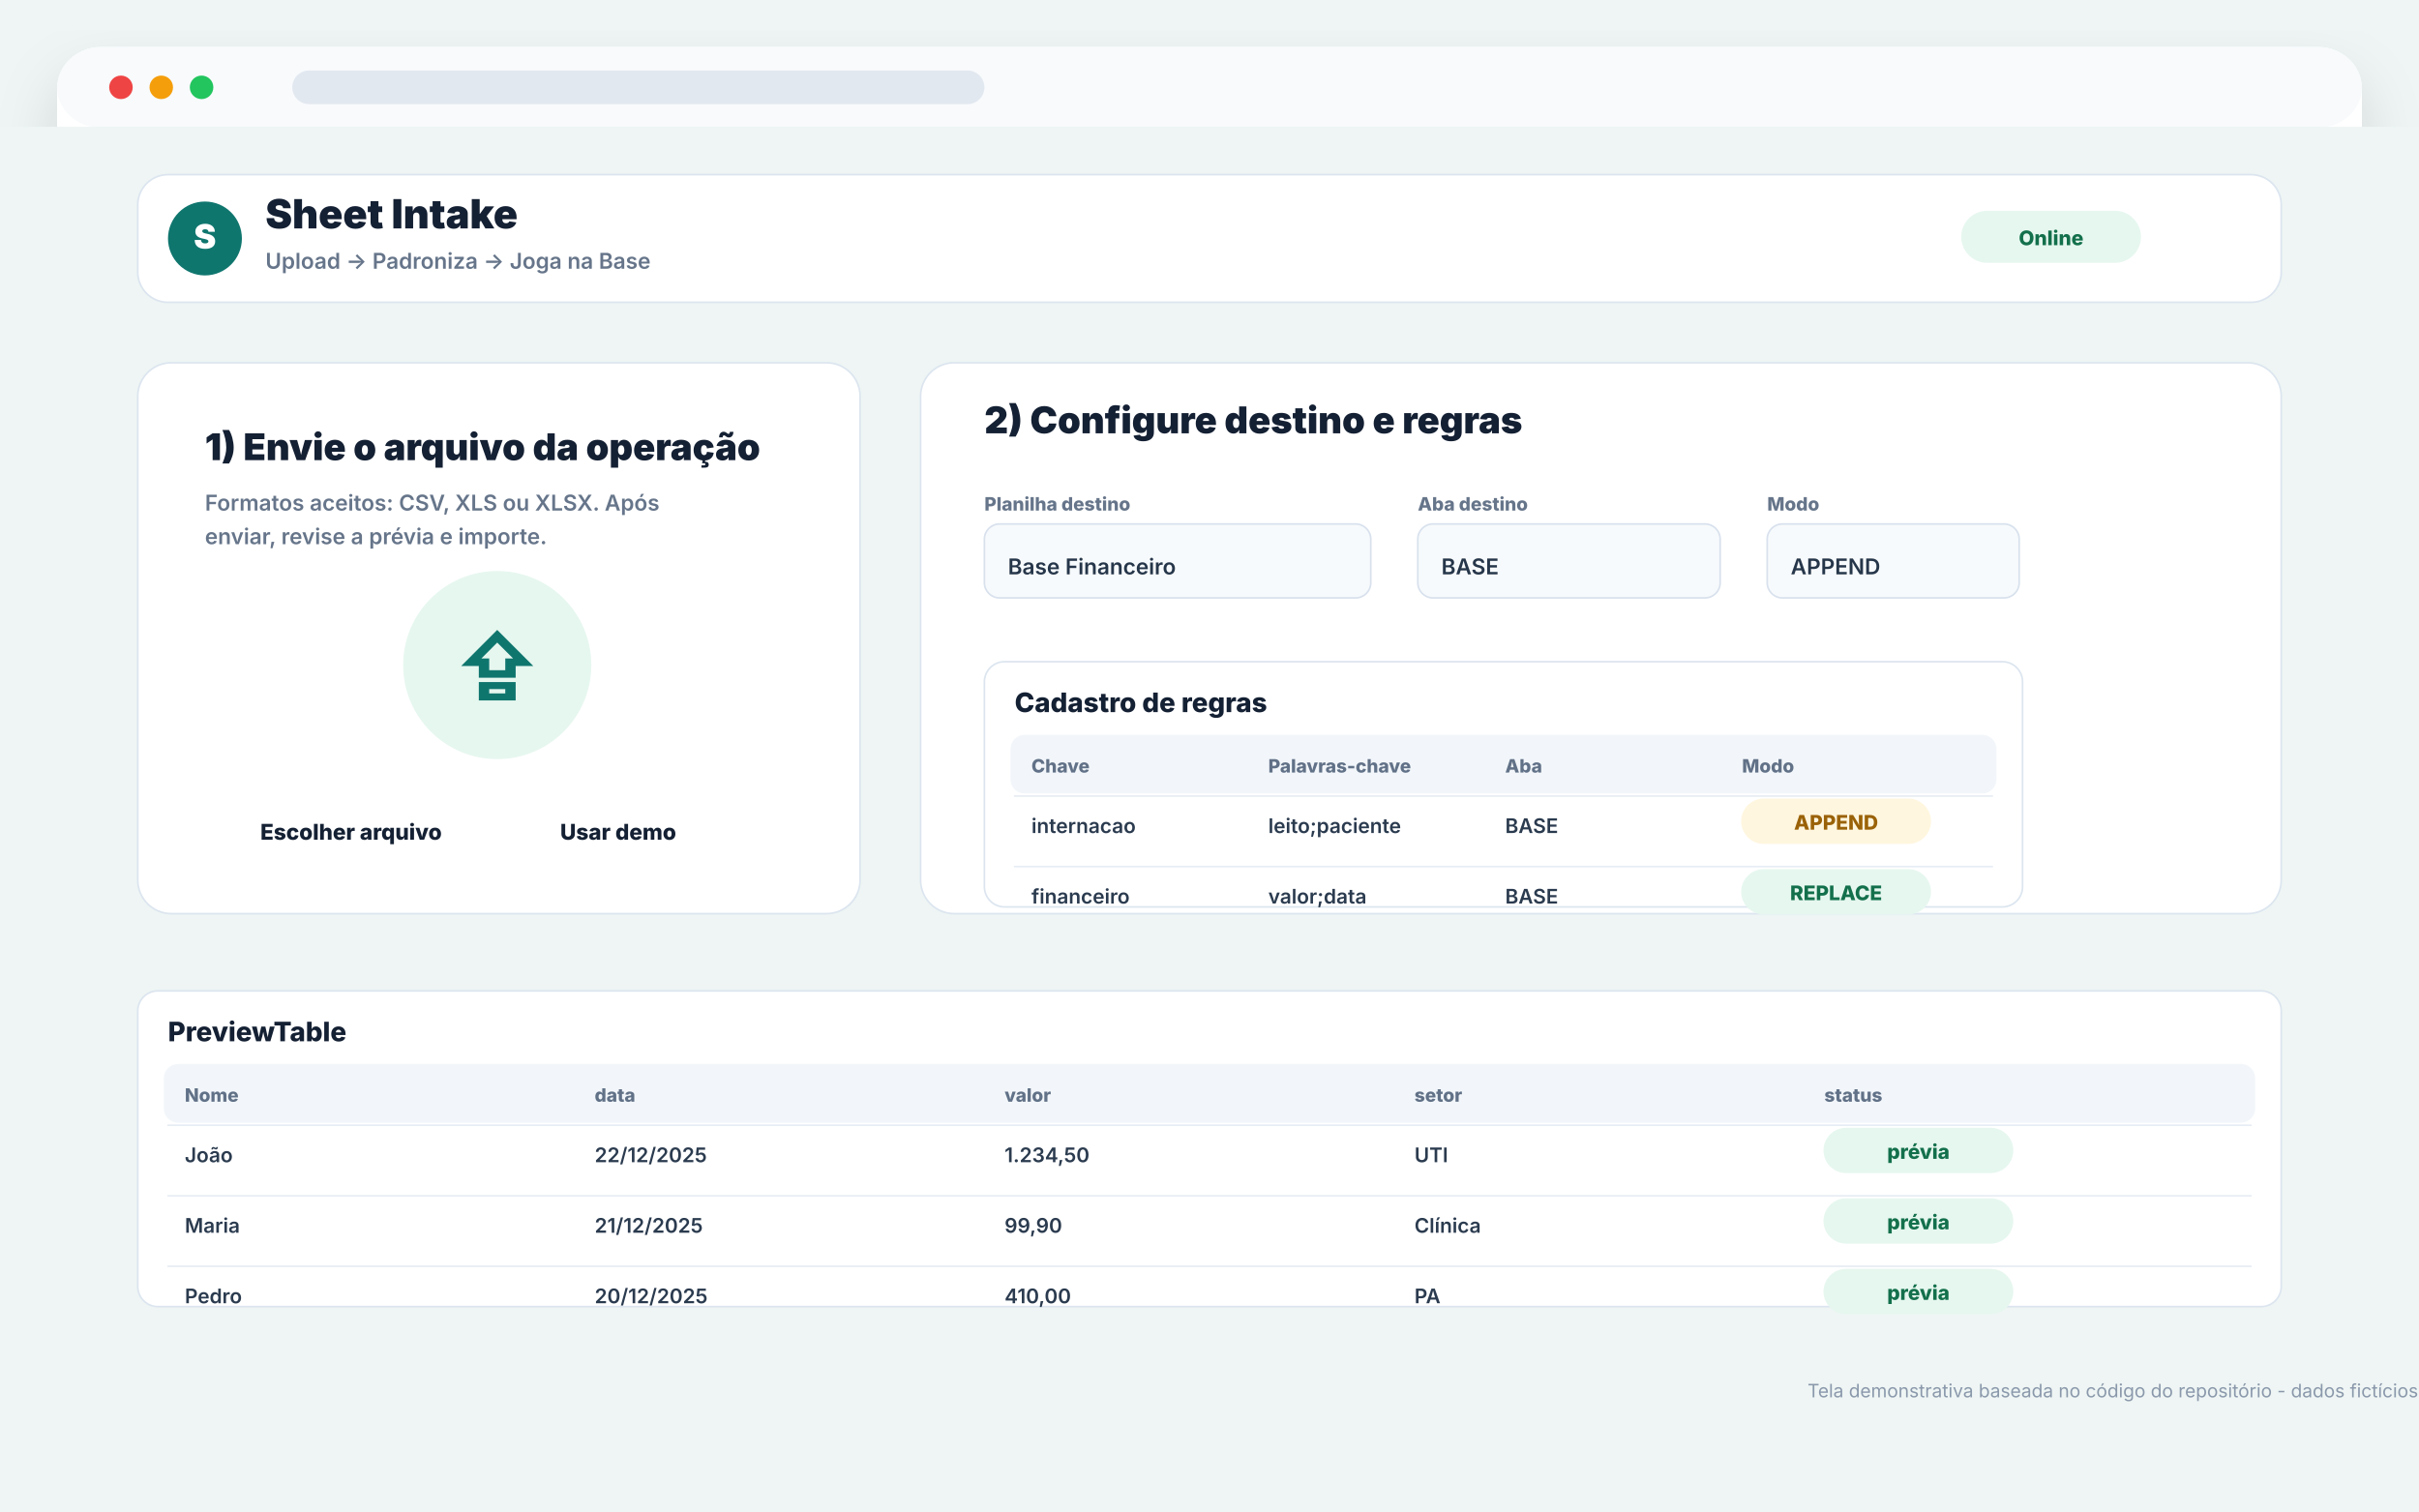
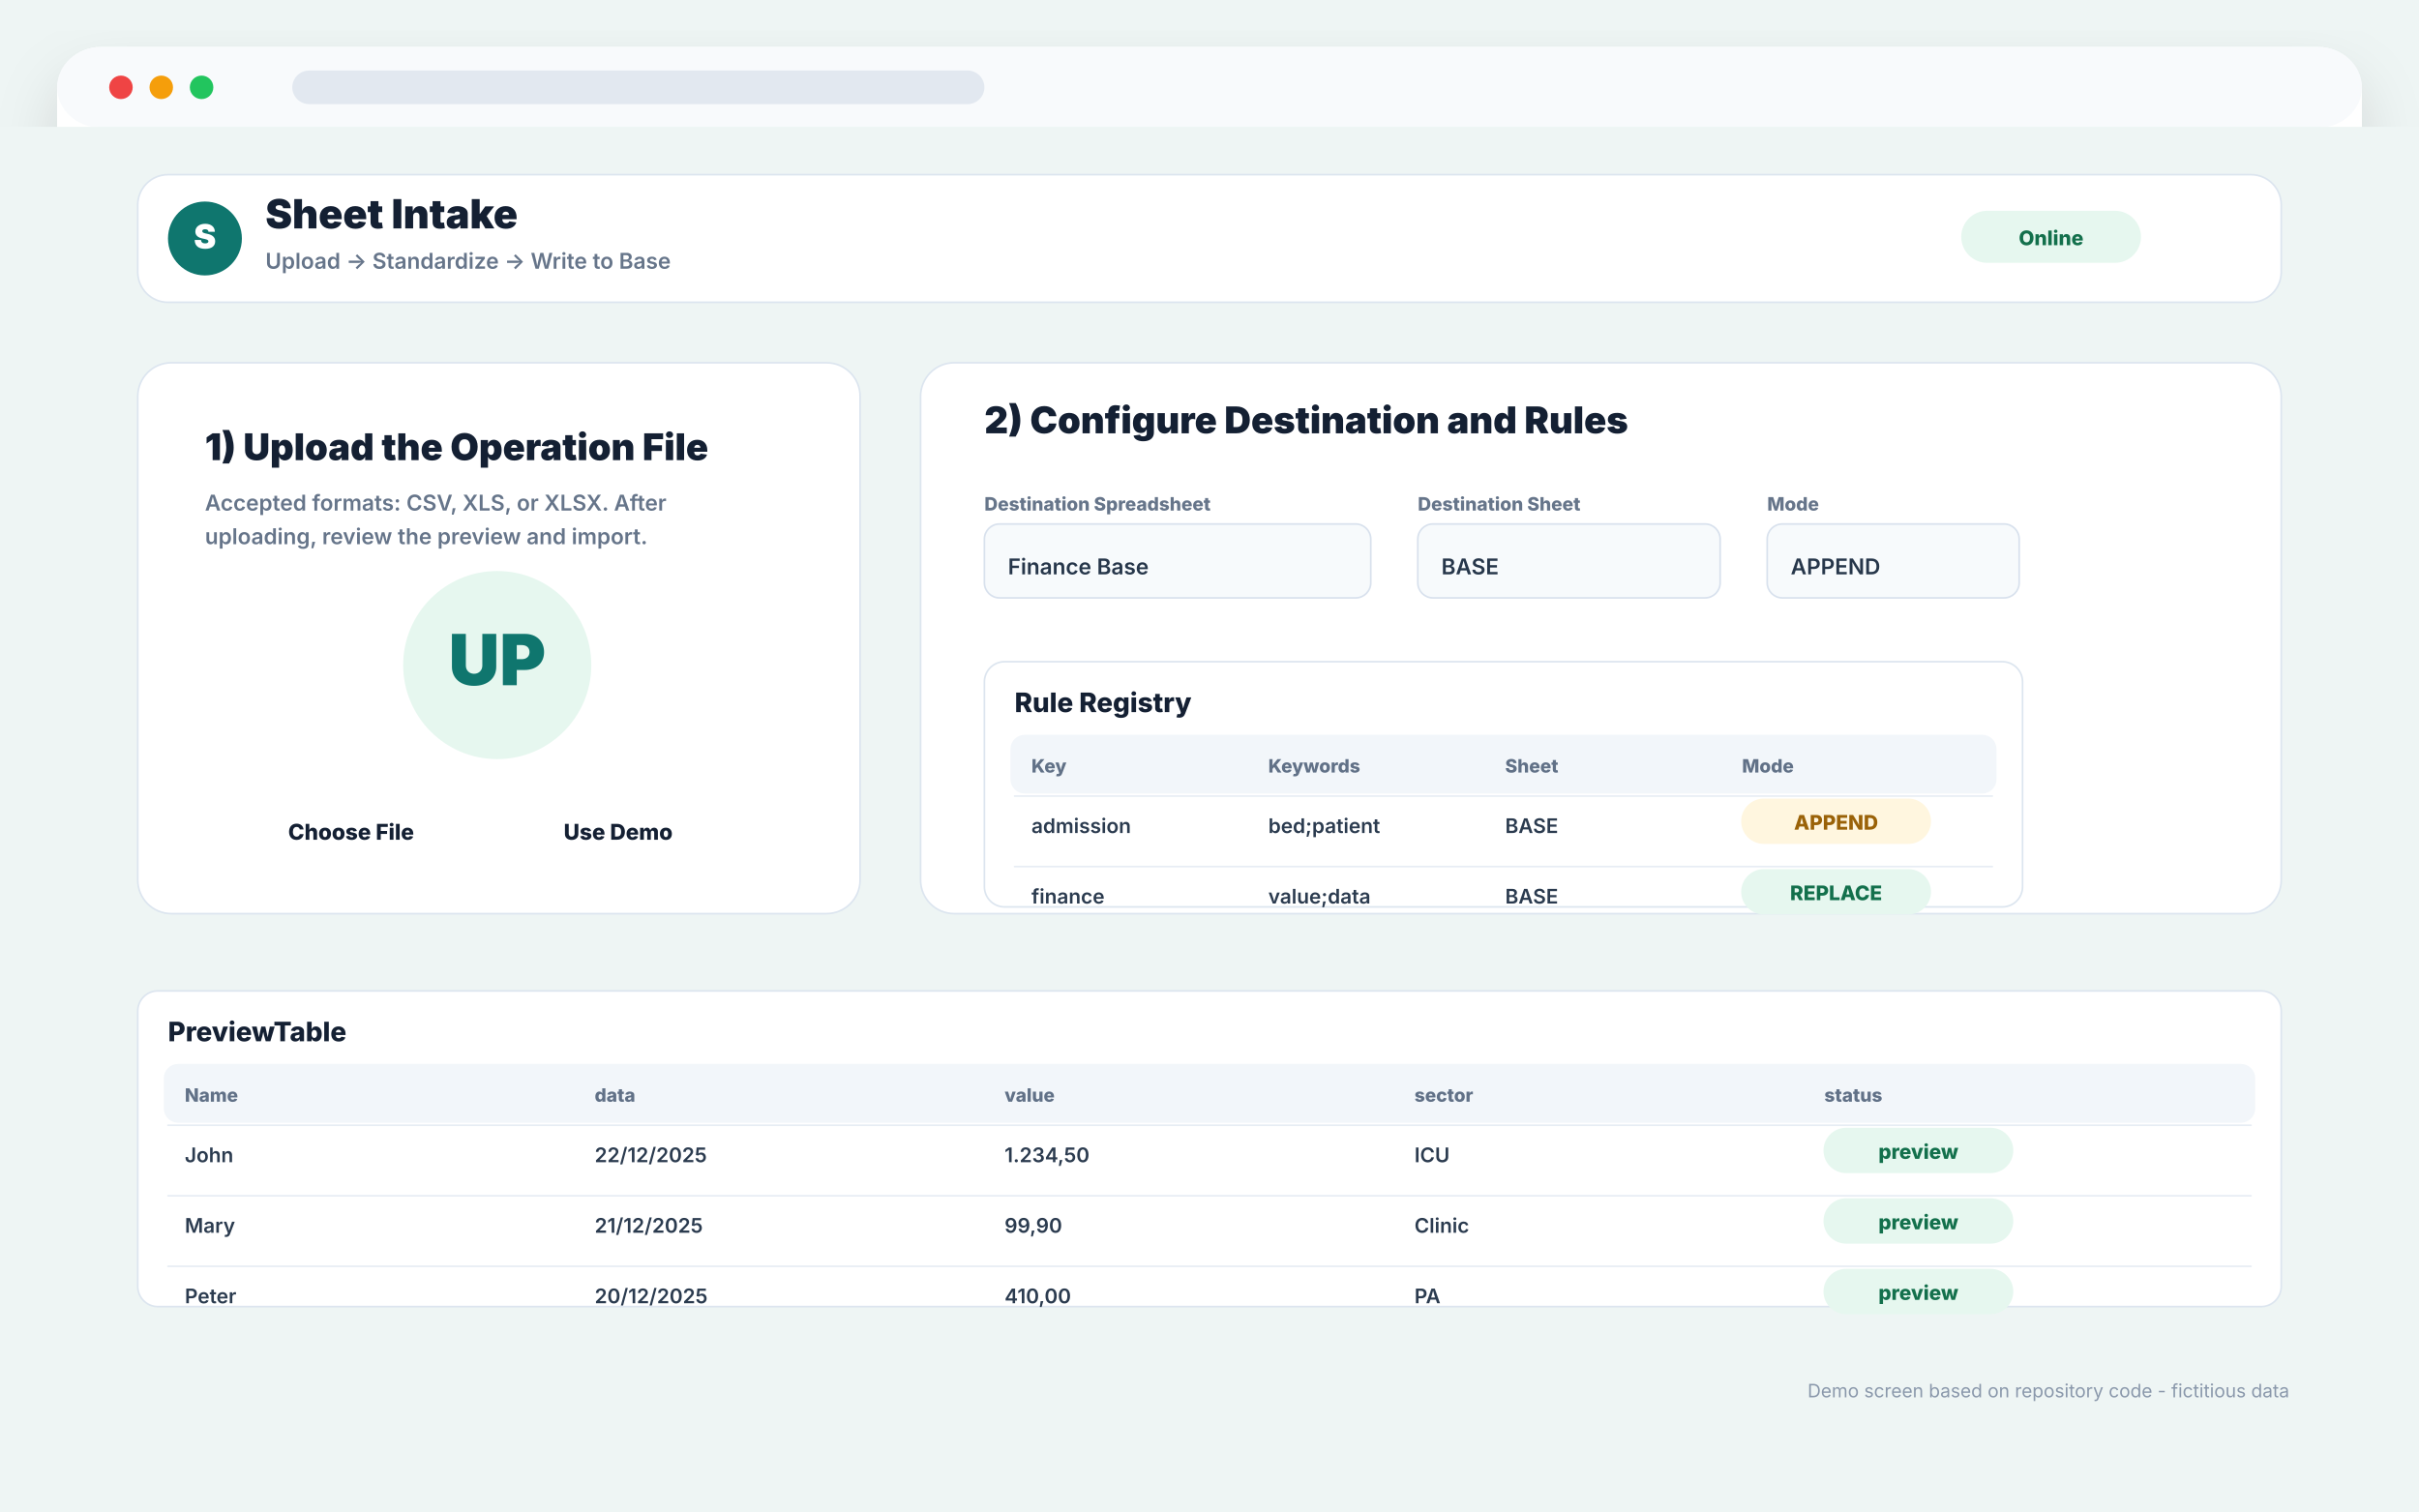
<svg xmlns="http://www.w3.org/2000/svg" width="1440" height="900" viewBox="0 0 1440 900" role="img">
  <defs>
    <filter id="shadow" x="-15%" y="-15%" width="130%" height="130%">
      <feDropShadow dx="0" dy="18" stdDeviation="18" flood-color="#0f172a" flood-opacity=".13" />
    </filter>
-     <style>.ui{font-family:Inter,Segoe UI,Arial,sans-serif;letter-spacing:0}</style>
+     <style>.ui{font-family:Inter,Monoe UI,Arial,sans-serif;letter-spacing:0}</style>
  </defs>
  <rect width="1440" height="900" fill="#eef5f4" />
  <rect x="34" y="28" width="1372" height="824" rx="26" fill="#ffffff" filter="url(#shadow)" />
  <rect x="34" y="28" width="1372" height="48" rx="26" fill="#f8fafc" />
  <circle cx="72" cy="52" r="7" fill="#ef4444" />
  <circle cx="96" cy="52" r="7" fill="#f59e0b" />
  <circle cx="120" cy="52" r="7" fill="#22c55e" />
  <rect x="174" y="42" width="412" height="20" rx="10" fill="#e2e8f0" />
  <rect x="0" y="76" width="1440" height="824" rx="0" fill="#eef5f4" stroke="#eef5f4" />
  <rect x="82" y="104" width="1276" height="76" rx="18" fill="#ffffff" stroke="#dce5ef" />
  <circle cx="122" cy="142" r="22" fill="#0f766e" stroke="none" stroke-width="1" />
  <text x="122" y="148" class="ui" font-size="20" font-weight="850" fill="#ffffff" text-anchor="middle">S</text>
  <text x="158" y="136" class="ui" font-size="24" font-weight="850" fill="#142033">Sheet Intake</text>
-   <text x="158" y="160" class="ui" font-size="13" font-weight="600" fill="#66758a">Upload → Padroniza → Joga na Base</text>
+   <text x="158" y="160" class="ui" font-size="13" font-weight="600" fill="#66758a">Upload -&gt; Standardize -&gt; Write to Base</text>
  <rect x="1168" y="126" width="106" height="30" rx="15" fill="#e6f7ef" stroke="#e6f7ef" />
  <text x="1221" y="146" class="ui" font-size="12" font-weight="800" fill="#13704c" text-anchor="middle">Online</text>
  <rect x="82" y="216" width="430" height="328" rx="20" fill="#ffffff" stroke="#dce5ef" />
-   <text x="122" y="274" class="ui" font-size="22" font-weight="850" fill="#142033">1) Envie o arquivo da operação</text>
-   <text x="122" y="304" class="ui" font-size="13" font-weight="600" fill="#66758a">Formatos aceitos: CSV, XLS ou XLSX. Após</text>
-   <text x="122" y="324" class="ui" font-size="13" font-weight="600" fill="#66758a">enviar, revise a prévia e importe.</text>
+   <text x="122" y="274" class="ui" font-size="22" font-weight="850" fill="#142033">1) Upload the Operation File</text>
+   <text x="122" y="304" class="ui" font-size="13" font-weight="600" fill="#66758a">Accepted formats: CSV, XLS, or XLSX. After</text>
+   <text x="122" y="324" class="ui" font-size="13" font-weight="600" fill="#66758a">uploading, review the preview and import.</text>
  <circle cx="296" cy="396" r="56" fill="#e6f7ef" stroke="none" stroke-width="1" />
-   <text x="296" y="408" class="ui" font-size="42" font-weight="850" fill="#0f766e" text-anchor="middle">⇪</text>
+   <text x="296" y="408" class="ui" font-size="42" font-weight="850" fill="#0f766e" text-anchor="middle">UP</text>
  <rect x="128" y="474" width="162" height="42" rx="10" fill="#ffffff" stroke="#ffffff" />
-   <text x="209" y="500" class="ui" font-size="13" font-weight="800" fill="#142033" text-anchor="middle">Escolher arquivo</text>
+   <text x="209" y="500" class="ui" font-size="13" font-weight="800" fill="#142033" text-anchor="middle">Choose File</text>
  <rect x="306" y="474" width="124" height="42" rx="10" fill="#ffffff" stroke="#ffffff" />
-   <text x="368" y="500" class="ui" font-size="13" font-weight="800" fill="#142033" text-anchor="middle">Usar demo</text>
+   <text x="368" y="500" class="ui" font-size="13" font-weight="800" fill="#142033" text-anchor="middle">Use Demo</text>
  <rect x="548" y="216" width="810" height="328" rx="20" fill="#ffffff" stroke="#dce5ef" />
-   <text x="586" y="258" class="ui" font-size="22" font-weight="850" fill="#142033">2) Configure destino e regras</text>
-   <text x="586" y="304" class="ui" font-size="11" font-weight="800" fill="#66758a">Planilha destino</text>
+   <text x="586" y="258" class="ui" font-size="22" font-weight="850" fill="#142033">2) Configure Destination and Rules</text>
+   <text x="586" y="304" class="ui" font-size="11" font-weight="800" fill="#66758a">Destination Spreadsheet</text>
  <rect x="586" y="312" width="230" height="44" rx="9" fill="#f7fafc" stroke="#d8e1ed" />
-   <text x="600" y="342" class="ui" font-size="13" font-weight="600" fill="#26364a">Base Financeiro</text>
-   <text x="844" y="304" class="ui" font-size="11" font-weight="800" fill="#66758a">Aba destino</text>
+   <text x="600" y="342" class="ui" font-size="13" font-weight="600" fill="#26364a">Finance Base</text>
+   <text x="844" y="304" class="ui" font-size="11" font-weight="800" fill="#66758a">Destination Sheet</text>
  <rect x="844" y="312" width="180" height="44" rx="9" fill="#f7fafc" stroke="#d8e1ed" />
  <text x="858" y="342" class="ui" font-size="13" font-weight="600" fill="#26364a">BASE</text>
-   <text x="1052" y="304" class="ui" font-size="11" font-weight="800" fill="#66758a">Modo</text>
+   <text x="1052" y="304" class="ui" font-size="11" font-weight="800" fill="#66758a">Mode</text>
  <rect x="1052" y="312" width="150" height="44" rx="9" fill="#f7fafc" stroke="#d8e1ed" />
  <text x="1066" y="342" class="ui" font-size="13" font-weight="600" fill="#26364a">APPEND</text>
  <rect x="586" y="394" width="618" height="146" rx="12" fill="#ffffff" stroke="#dce5ef" />
-   <text x="604" y="424" class="ui" font-size="16" font-weight="800" fill="#142033">Cadastro de regras</text>
+   <text x="604" y="424" class="ui" font-size="16" font-weight="800" fill="#142033">Rule Registry</text>
  <rect x="602" y="438" width="586" height="34" rx="8" fill="#f2f6fa" stroke="#f2f6fa" />
-   <text x="614" y="460" class="ui" font-size="11" font-weight="800" fill="#617187">Chave</text>
-   <text x="755" y="460" class="ui" font-size="11" font-weight="800" fill="#617187">Palavras-chave</text>
-   <text x="896" y="460" class="ui" font-size="11" font-weight="800" fill="#617187">Aba</text>
-   <text x="1037" y="460" class="ui" font-size="11" font-weight="800" fill="#617187">Modo</text>
+   <text x="614" y="460" class="ui" font-size="11" font-weight="800" fill="#617187">Key</text>
+   <text x="755" y="460" class="ui" font-size="11" font-weight="800" fill="#617187">Keywords</text>
+   <text x="896" y="460" class="ui" font-size="11" font-weight="800" fill="#617187">Sheet</text>
+   <text x="1037" y="460" class="ui" font-size="11" font-weight="800" fill="#617187">Mode</text>
  <line x1="604" y1="474" x2="1186" y2="474" stroke="#e7edf4" stroke-width="1" stroke-linecap="round" />
-   <text x="614" y="496" class="ui" font-size="12" font-weight="600" fill="#2b3b4f">internacao</text>
-   <text x="755" y="496" class="ui" font-size="12" font-weight="600" fill="#2b3b4f">leito;paciente</text>
+   <text x="614" y="496" class="ui" font-size="12" font-weight="600" fill="#2b3b4f">admission</text>
+   <text x="755" y="496" class="ui" font-size="12" font-weight="600" fill="#2b3b4f">bed;patient</text>
  <text x="896" y="496" class="ui" font-size="12" font-weight="600" fill="#2b3b4f">BASE</text>
  <rect x="1037" y="476" width="112" height="26" rx="13" fill="#fff6df" stroke="#fff6df" />
  <text x="1093" y="494" class="ui" font-size="12" font-weight="800" fill="#9a6208" text-anchor="middle">APPEND</text>
  <line x1="604" y1="516" x2="1186" y2="516" stroke="#e7edf4" stroke-width="1" stroke-linecap="round" />
-   <text x="614" y="538" class="ui" font-size="12" font-weight="600" fill="#2b3b4f">financeiro</text>
-   <text x="755" y="538" class="ui" font-size="12" font-weight="600" fill="#2b3b4f">valor;data</text>
+   <text x="614" y="538" class="ui" font-size="12" font-weight="600" fill="#2b3b4f">finance</text>
+   <text x="755" y="538" class="ui" font-size="12" font-weight="600" fill="#2b3b4f">value;data</text>
  <text x="896" y="538" class="ui" font-size="12" font-weight="600" fill="#2b3b4f">BASE</text>
  <rect x="1037" y="518" width="112" height="26" rx="13" fill="#e6f7ef" stroke="#e6f7ef" />
  <text x="1093" y="536" class="ui" font-size="12" font-weight="800" fill="#13704c" text-anchor="middle">REPLACE</text>
  <rect x="82" y="590" width="1276" height="188" rx="12" fill="#ffffff" stroke="#dce5ef" />
  <text x="100" y="620" class="ui" font-size="16" font-weight="800" fill="#142033">PreviewTable</text>
  <rect x="98" y="634" width="1244" height="34" rx="8" fill="#f2f6fa" stroke="#f2f6fa" />
-   <text x="110" y="656" class="ui" font-size="11" font-weight="800" fill="#617187">Nome</text>
+   <text x="110" y="656" class="ui" font-size="11" font-weight="800" fill="#617187">Name</text>
  <text x="354" y="656" class="ui" font-size="11" font-weight="800" fill="#617187">data</text>
-   <text x="598" y="656" class="ui" font-size="11" font-weight="800" fill="#617187">valor</text>
-   <text x="842" y="656" class="ui" font-size="11" font-weight="800" fill="#617187">setor</text>
+   <text x="598" y="656" class="ui" font-size="11" font-weight="800" fill="#617187">value</text>
+   <text x="842" y="656" class="ui" font-size="11" font-weight="800" fill="#617187">sector</text>
  <text x="1086" y="656" class="ui" font-size="11" font-weight="800" fill="#617187">status</text>
  <line x1="100" y1="670" x2="1340" y2="670" stroke="#e7edf4" stroke-width="1" stroke-linecap="round" />
-   <text x="110" y="692" class="ui" font-size="12" font-weight="600" fill="#2b3b4f">João</text>
+   <text x="110" y="692" class="ui" font-size="12" font-weight="600" fill="#2b3b4f">John</text>
  <text x="354" y="692" class="ui" font-size="12" font-weight="600" fill="#2b3b4f">22/12/2025</text>
  <text x="598" y="692" class="ui" font-size="12" font-weight="600" fill="#2b3b4f">1.234,50</text>
-   <text x="842" y="692" class="ui" font-size="12" font-weight="600" fill="#2b3b4f">UTI</text>
+   <text x="842" y="692" class="ui" font-size="12" font-weight="600" fill="#2b3b4f">ICU</text>
  <rect x="1086" y="672" width="112" height="26" rx="13" fill="#e6f7ef" stroke="#e6f7ef" />
-   <text x="1142" y="690" class="ui" font-size="12" font-weight="800" fill="#13704c" text-anchor="middle">prévia</text>
+   <text x="1142" y="690" class="ui" font-size="12" font-weight="800" fill="#13704c" text-anchor="middle">preview</text>
  <line x1="100" y1="712" x2="1340" y2="712" stroke="#e7edf4" stroke-width="1" stroke-linecap="round" />
-   <text x="110" y="734" class="ui" font-size="12" font-weight="600" fill="#2b3b4f">Maria</text>
+   <text x="110" y="734" class="ui" font-size="12" font-weight="600" fill="#2b3b4f">Mary</text>
  <text x="354" y="734" class="ui" font-size="12" font-weight="600" fill="#2b3b4f">21/12/2025</text>
  <text x="598" y="734" class="ui" font-size="12" font-weight="600" fill="#2b3b4f">99,90</text>
-   <text x="842" y="734" class="ui" font-size="12" font-weight="600" fill="#2b3b4f">Clínica</text>
+   <text x="842" y="734" class="ui" font-size="12" font-weight="600" fill="#2b3b4f">Clinic</text>
  <rect x="1086" y="714" width="112" height="26" rx="13" fill="#e6f7ef" stroke="#e6f7ef" />
-   <text x="1142" y="732" class="ui" font-size="12" font-weight="800" fill="#13704c" text-anchor="middle">prévia</text>
+   <text x="1142" y="732" class="ui" font-size="12" font-weight="800" fill="#13704c" text-anchor="middle">preview</text>
  <line x1="100" y1="754" x2="1340" y2="754" stroke="#e7edf4" stroke-width="1" stroke-linecap="round" />
-   <text x="110" y="776" class="ui" font-size="12" font-weight="600" fill="#2b3b4f">Pedro</text>
+   <text x="110" y="776" class="ui" font-size="12" font-weight="600" fill="#2b3b4f">Peter</text>
  <text x="354" y="776" class="ui" font-size="12" font-weight="600" fill="#2b3b4f">20/12/2025</text>
  <text x="598" y="776" class="ui" font-size="12" font-weight="600" fill="#2b3b4f">410,00</text>
  <text x="842" y="776" class="ui" font-size="12" font-weight="600" fill="#2b3b4f">PA</text>
  <rect x="1086" y="756" width="112" height="26" rx="13" fill="#e6f7ef" stroke="#e6f7ef" />
-   <text x="1142" y="774" class="ui" font-size="12" font-weight="800" fill="#13704c" text-anchor="middle">prévia</text>
-   <text x="1076" y="832" class="ui" font-size="11" fill="#8a98ab">Tela demonstrativa baseada no código do repositório - dados fictícios</text>
+   <text x="1142" y="774" class="ui" font-size="12" font-weight="800" fill="#13704c" text-anchor="middle">preview</text>
+   <text x="1076" y="832" class="ui" font-size="11" fill="#8a98ab">Demo screen based on repository code - fictitious data</text>
</svg>
